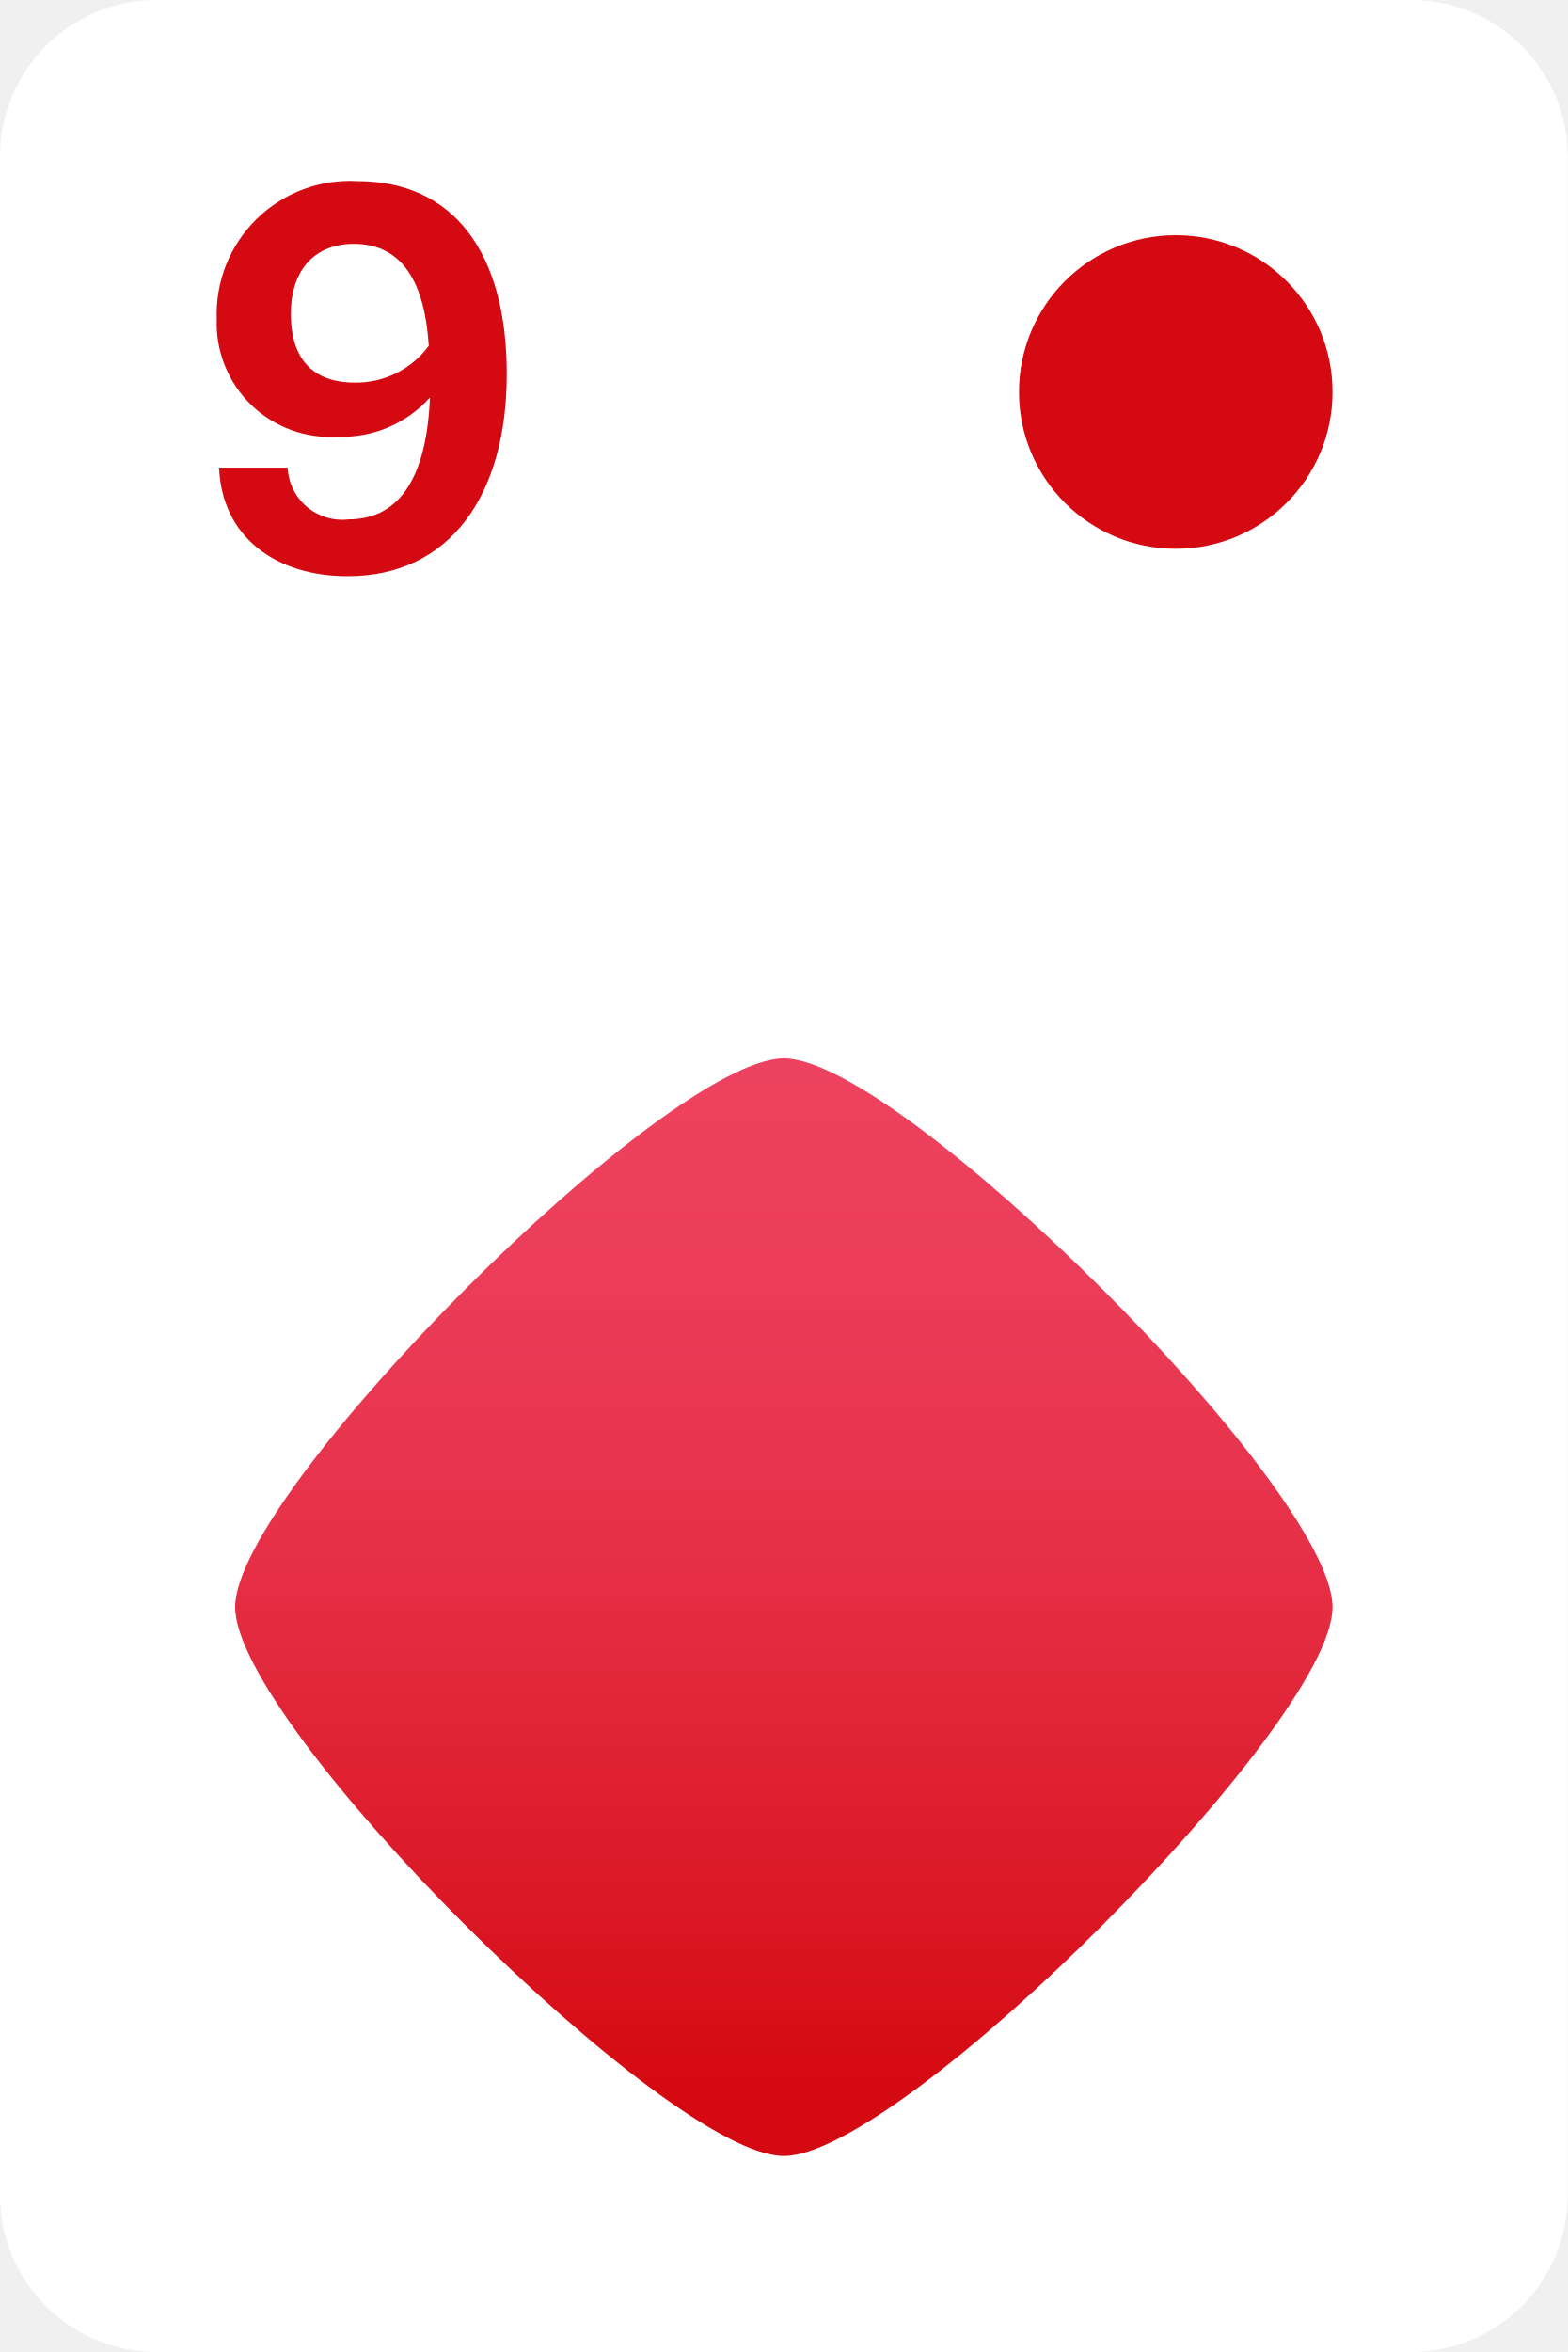
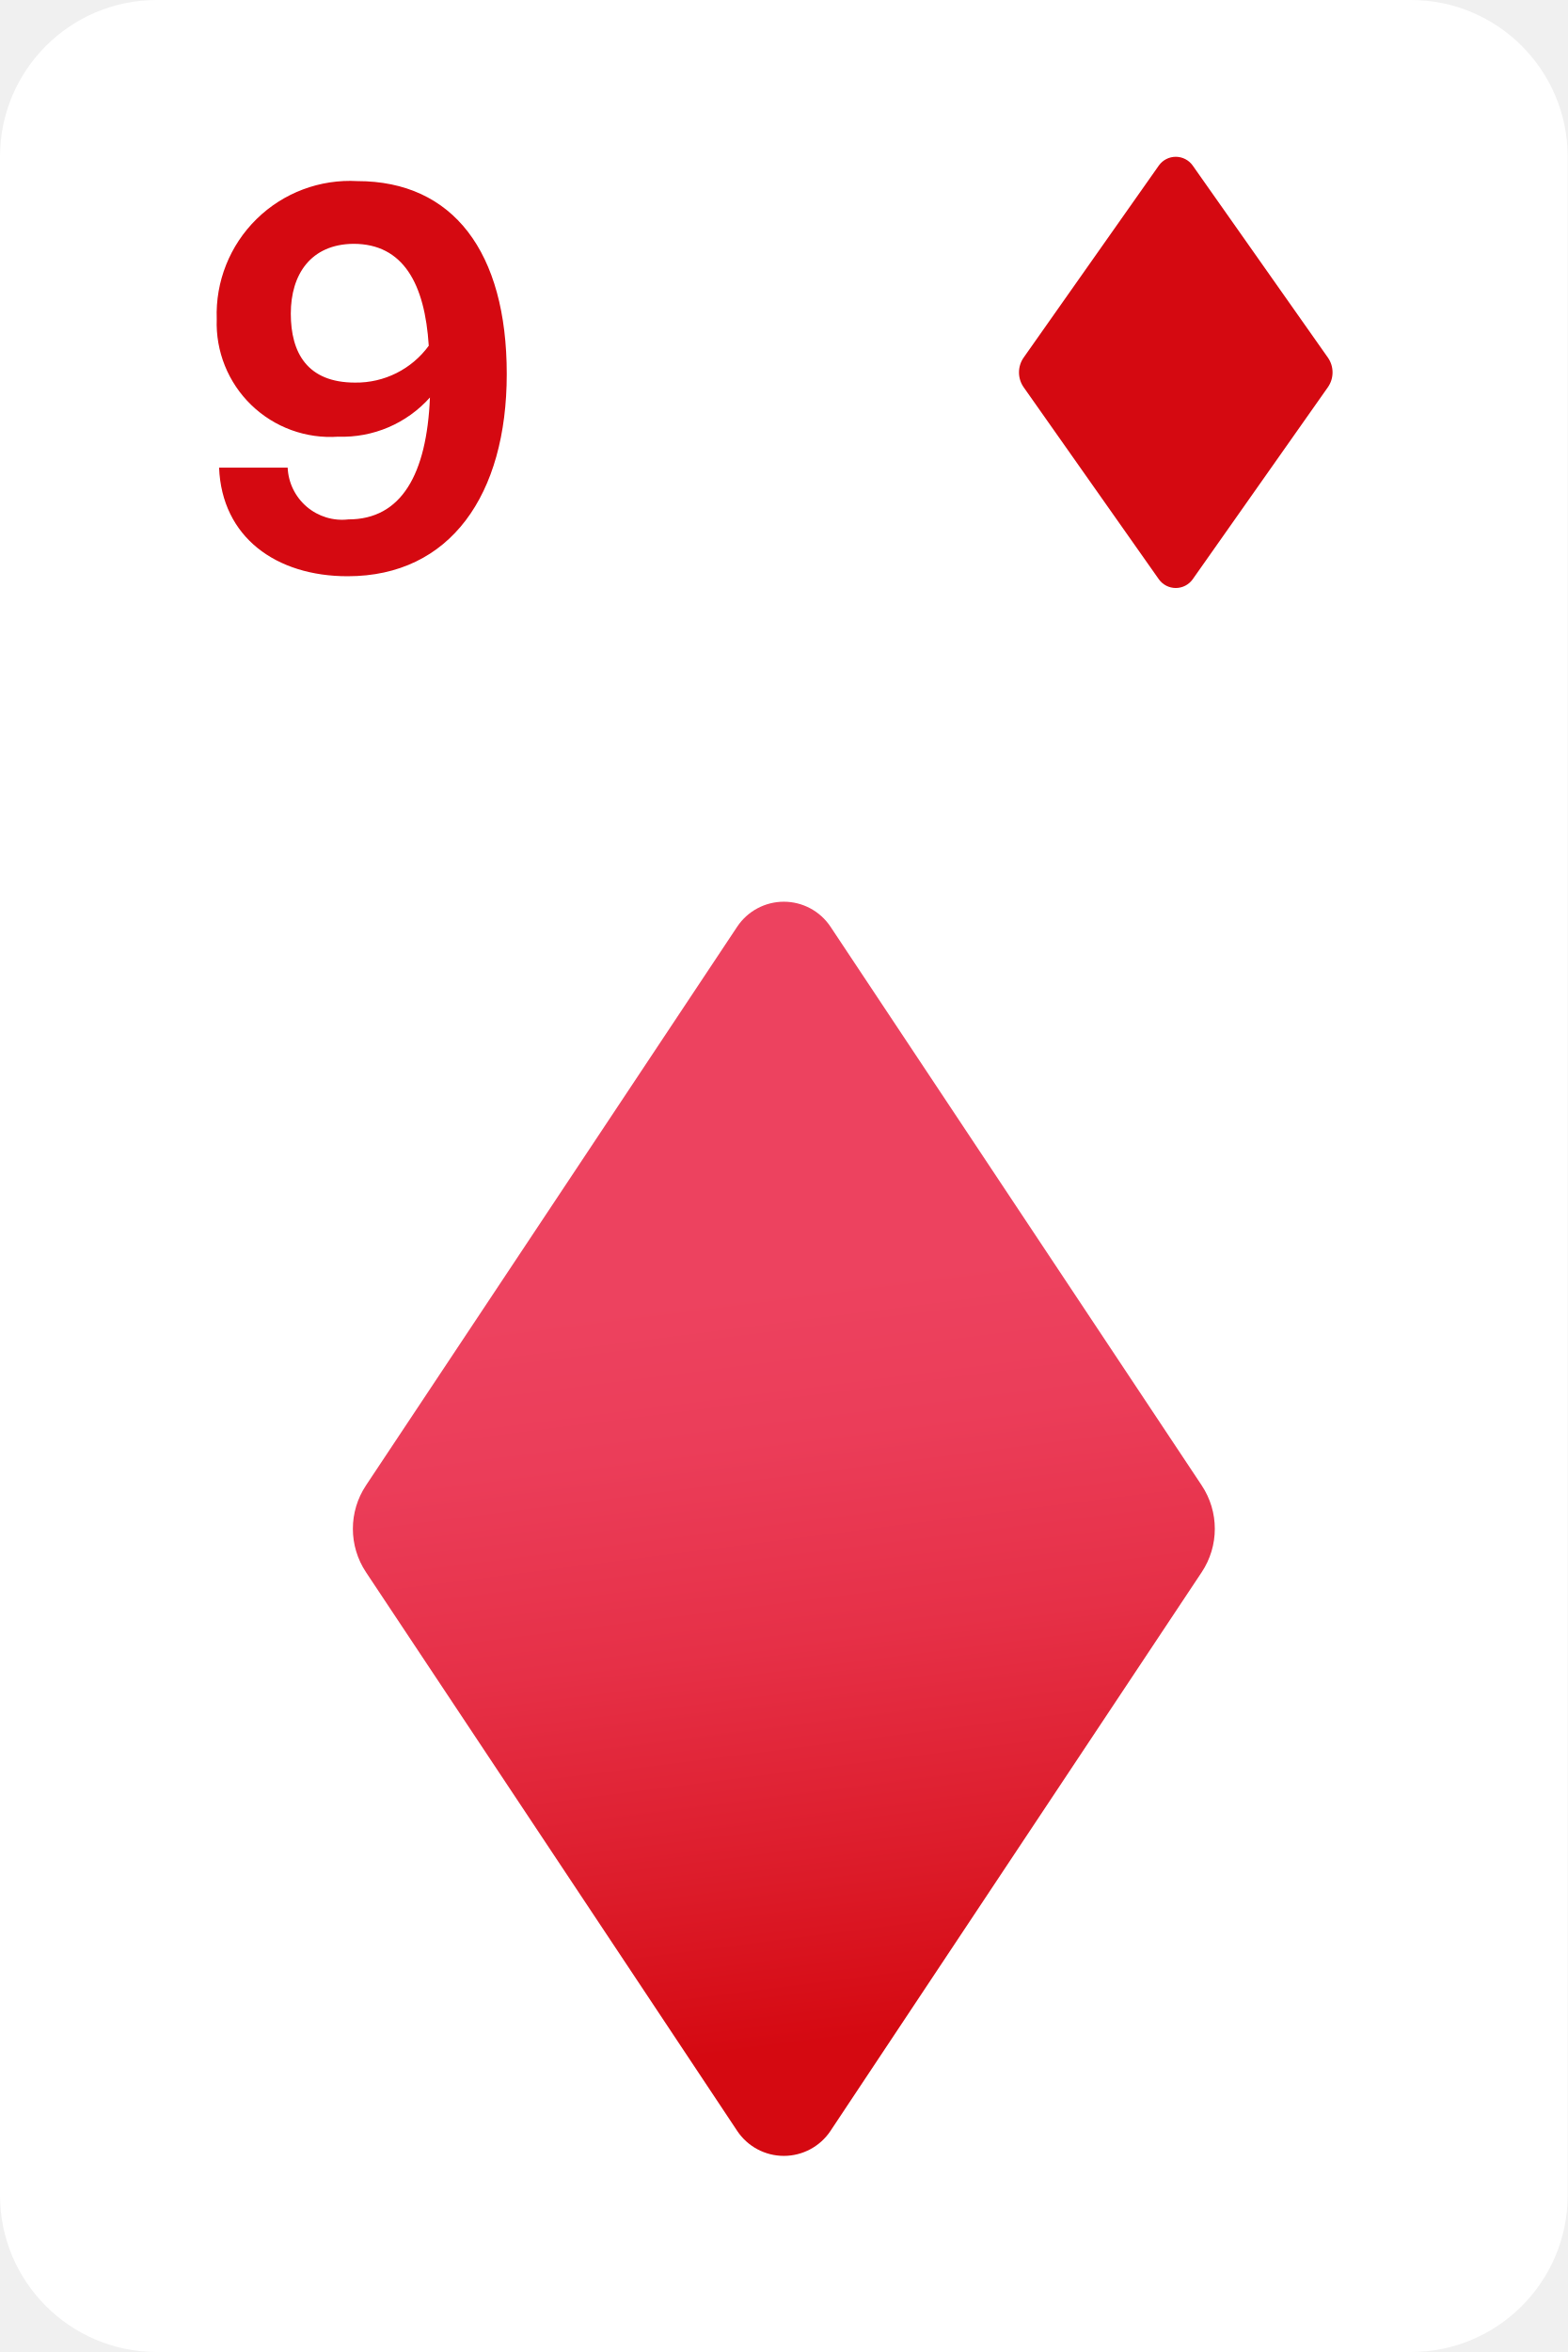
<svg xmlns="http://www.w3.org/2000/svg" viewBox="0 0 40 60">
  <defs>
-     <linearGradient id="svg_card_diamonds_9_1" x1="20" y1="27.21" x2="20" y2="53.31" gradientUnits="userSpaceOnUse">
+     <linearGradient id="svg_card_diamonds_9_1" x1="19.22" y1="32.86" x2="21.66" y2="52.01" gradientUnits="userSpaceOnUse">
      <stop offset="0" stop-color="#ed425f" />
      <stop offset=".2" stop-color="#eb3d59" />
      <stop offset=".47" stop-color="#e63047" />
      <stop offset=".78" stop-color="#dc1b29" />
      <stop offset="1" stop-color="#d50911" />
    </linearGradient>
  </defs>
  <rect width="40" height="60" rx="4" fill="#fff" />
-   <path d="M12.93 9.54c0 3.08-1.44 5.16-4.06 5.16-1.83 0-3.21-1-3.28-2.77h1.75a1.39 1.39 0 001.55 1.32c1.35 0 2-1.15 2.08-3.11a3 3 0 01-2.34 1 2.9 2.9 0 01-3.1-3 3.4 3.4 0 013.59-3.52c2.44 0 3.81 1.81 3.81 4.92zM7.42 8c0 1 .42 1.76 1.64 1.76a2.29 2.29 0 001.88-.94c-.1-1.58-.65-2.6-1.92-2.6-1.09.01-1.6.78-1.6 1.78z" fill="#d50911" />
-   <path d="M20 27c-1.5 0-5 2.75-8.12 5.88S6 39.5 6 41s2.75 5 5.88 8.12S18.5 55 20 55s5-2.75 8.12-5.88S34 42.5 34 41s-2.75-5-5.88-8.12S21.5 27 20 27z" fill="url(#svg_card_diamonds_9_1)" />
-   <circle cx="30" cy="10" r="4" fill="#d50911" />
+   <path fill="#d50911" d="M12.93 9.54c0 3.08-1.44 5.16-4.06 5.16-1.83 0-3.21-1-3.28-2.77h1.75a1.39 1.39 0 001.55 1.32c1.35 0 2-1.15 2.08-3.11a3 3 0 01-2.34 1 2.9 2.9 0 01-3.1-3 3.4 3.4 0 013.59-3.52c2.44 0 3.81 1.81 3.81 4.92zM7.42 8c0 1 .42 1.76 1.64 1.76a2.29 2.29 0 001.88-.94c-.1-1.58-.65-2.6-1.92-2.6-1.09.01-1.6.78-1.6 1.78zM33.88 9.88l-3.45 4.9a.53.53 0 01-.86 0l-3.45-4.9a.66.66 0 010-.76l3.45-4.9a.53.53 0 01.86 0l3.45 4.9a.66.66 0 010 .76z" />
+   <path d="M30.66 40.11l-9.47 14.25a1.43 1.43 0 01-2.38 0L9.34 40.11a2 2 0 010-2.22l9.47-14.25a1.43 1.43 0 012.38 0l9.47 14.25a2 2 0 010 2.22z" fill="url(#svg_card_diamonds_9_1)" />
</svg>
